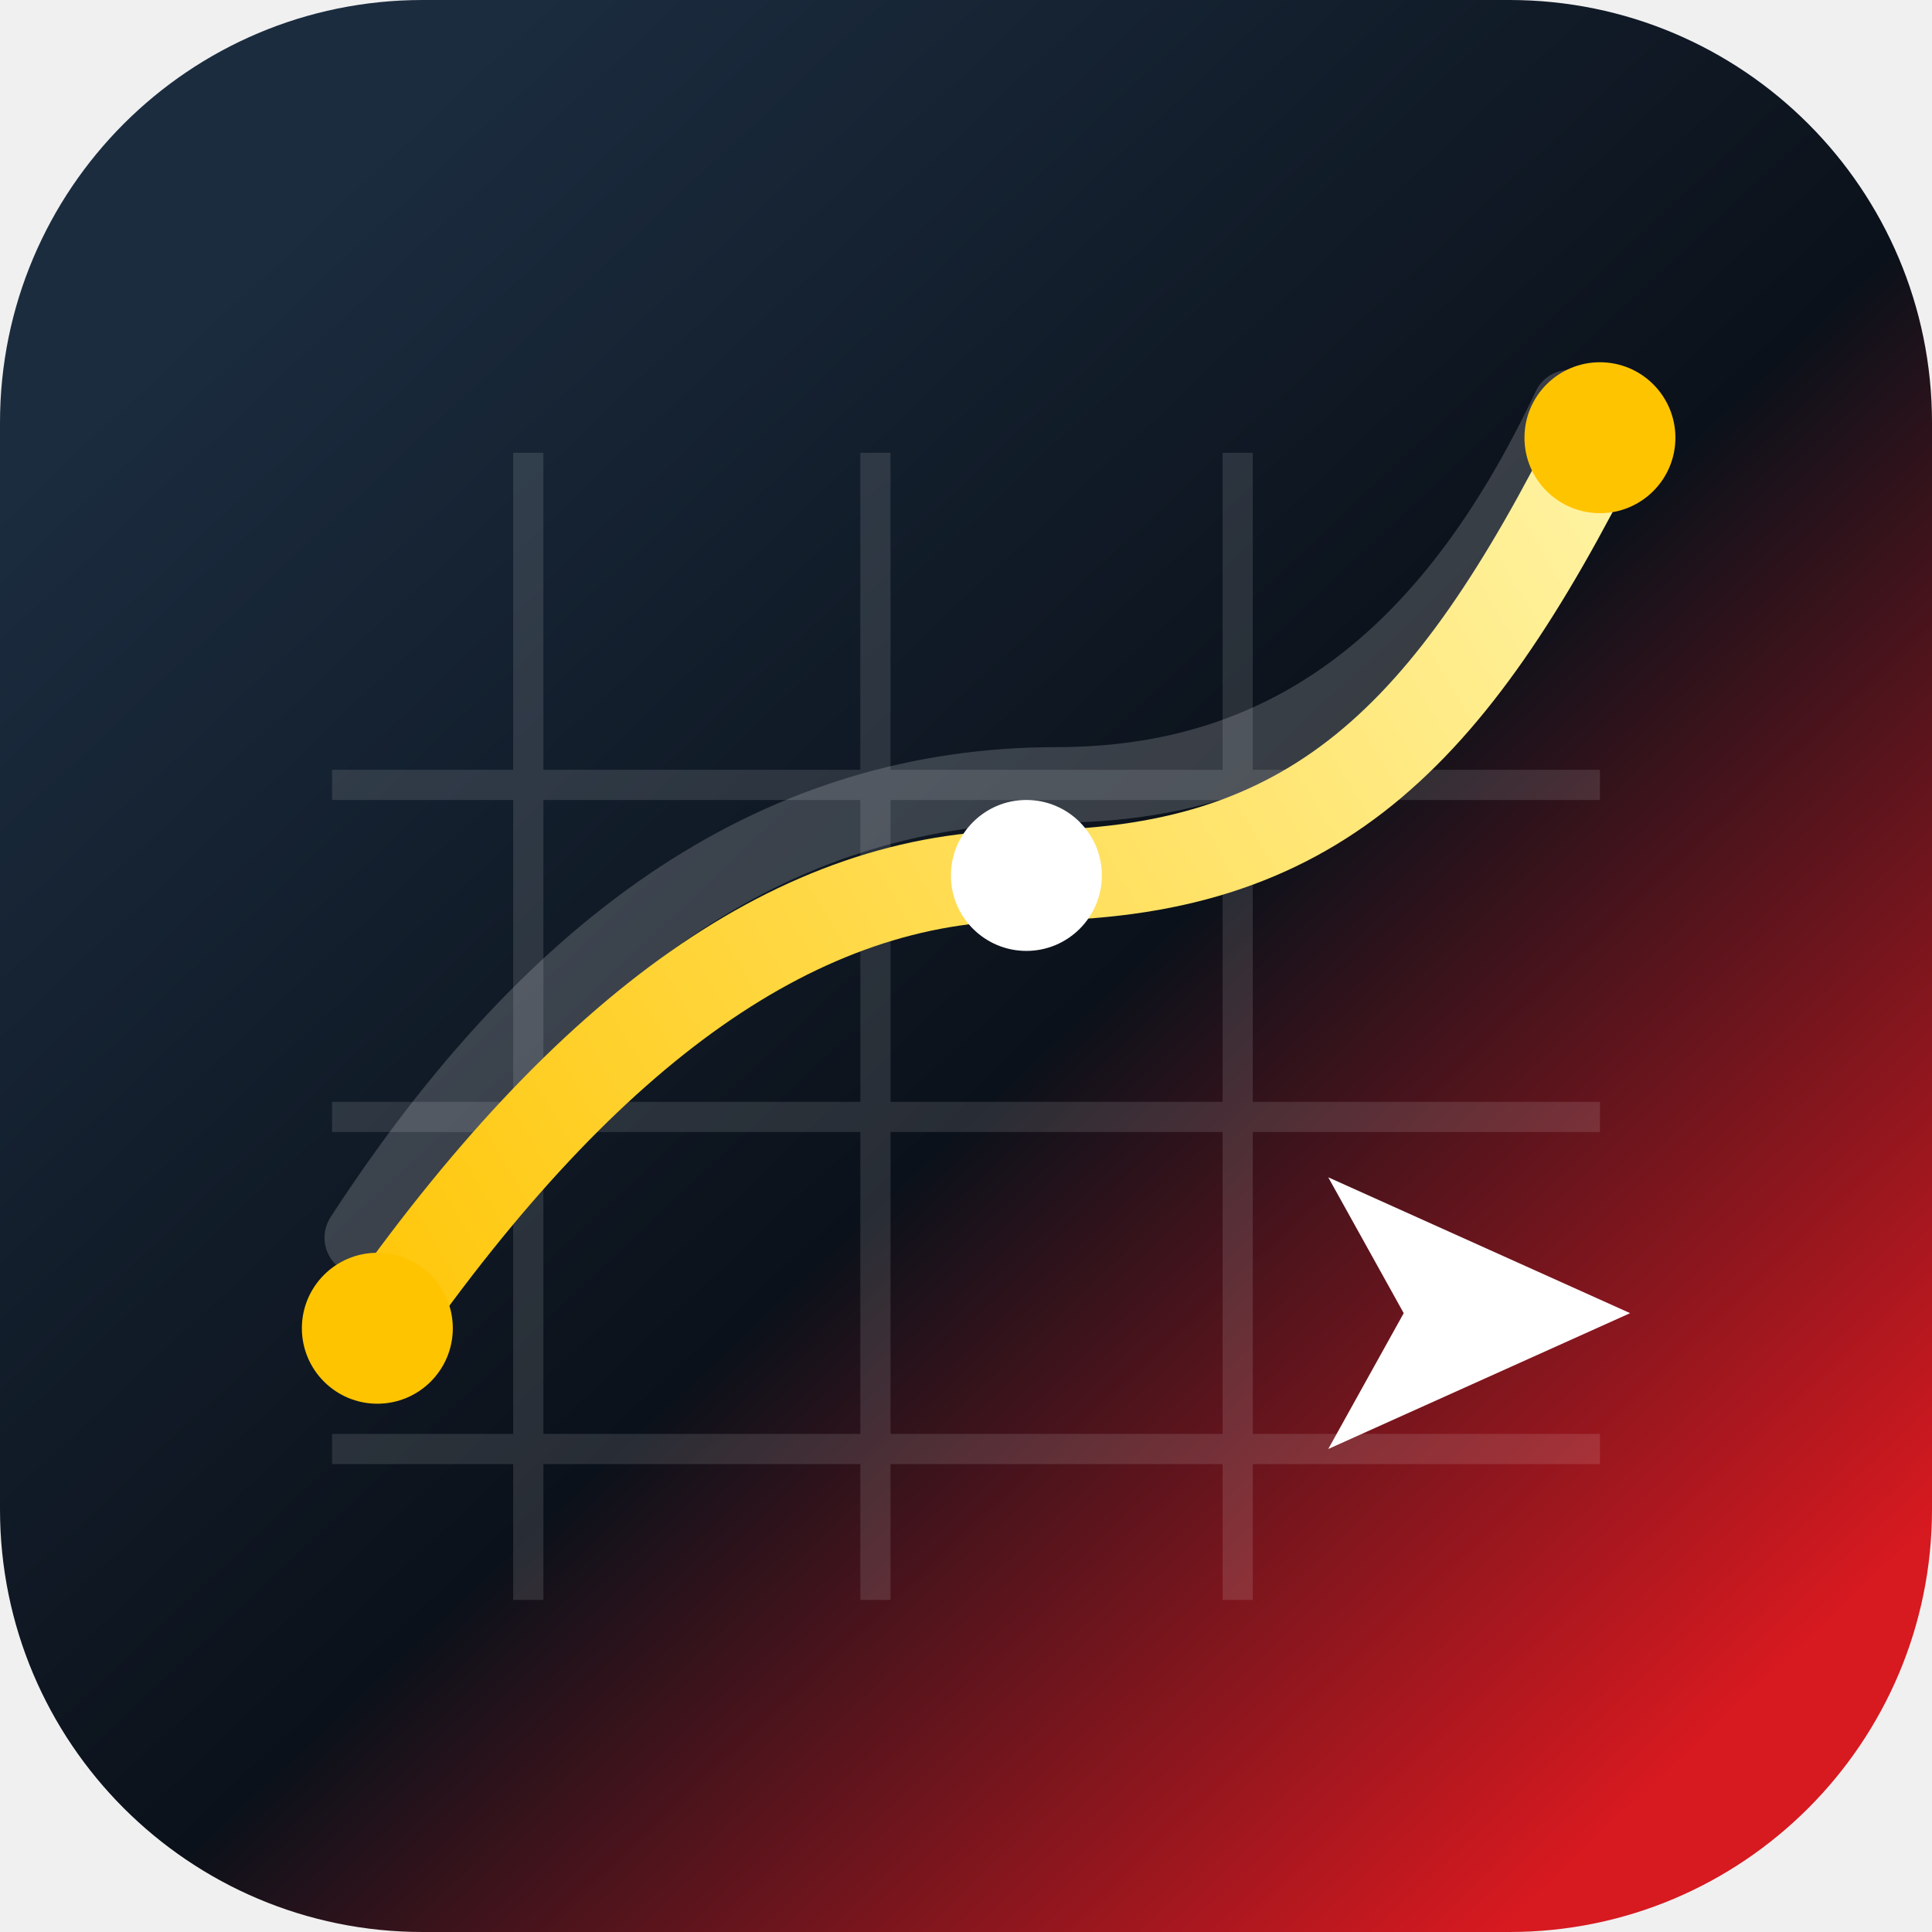
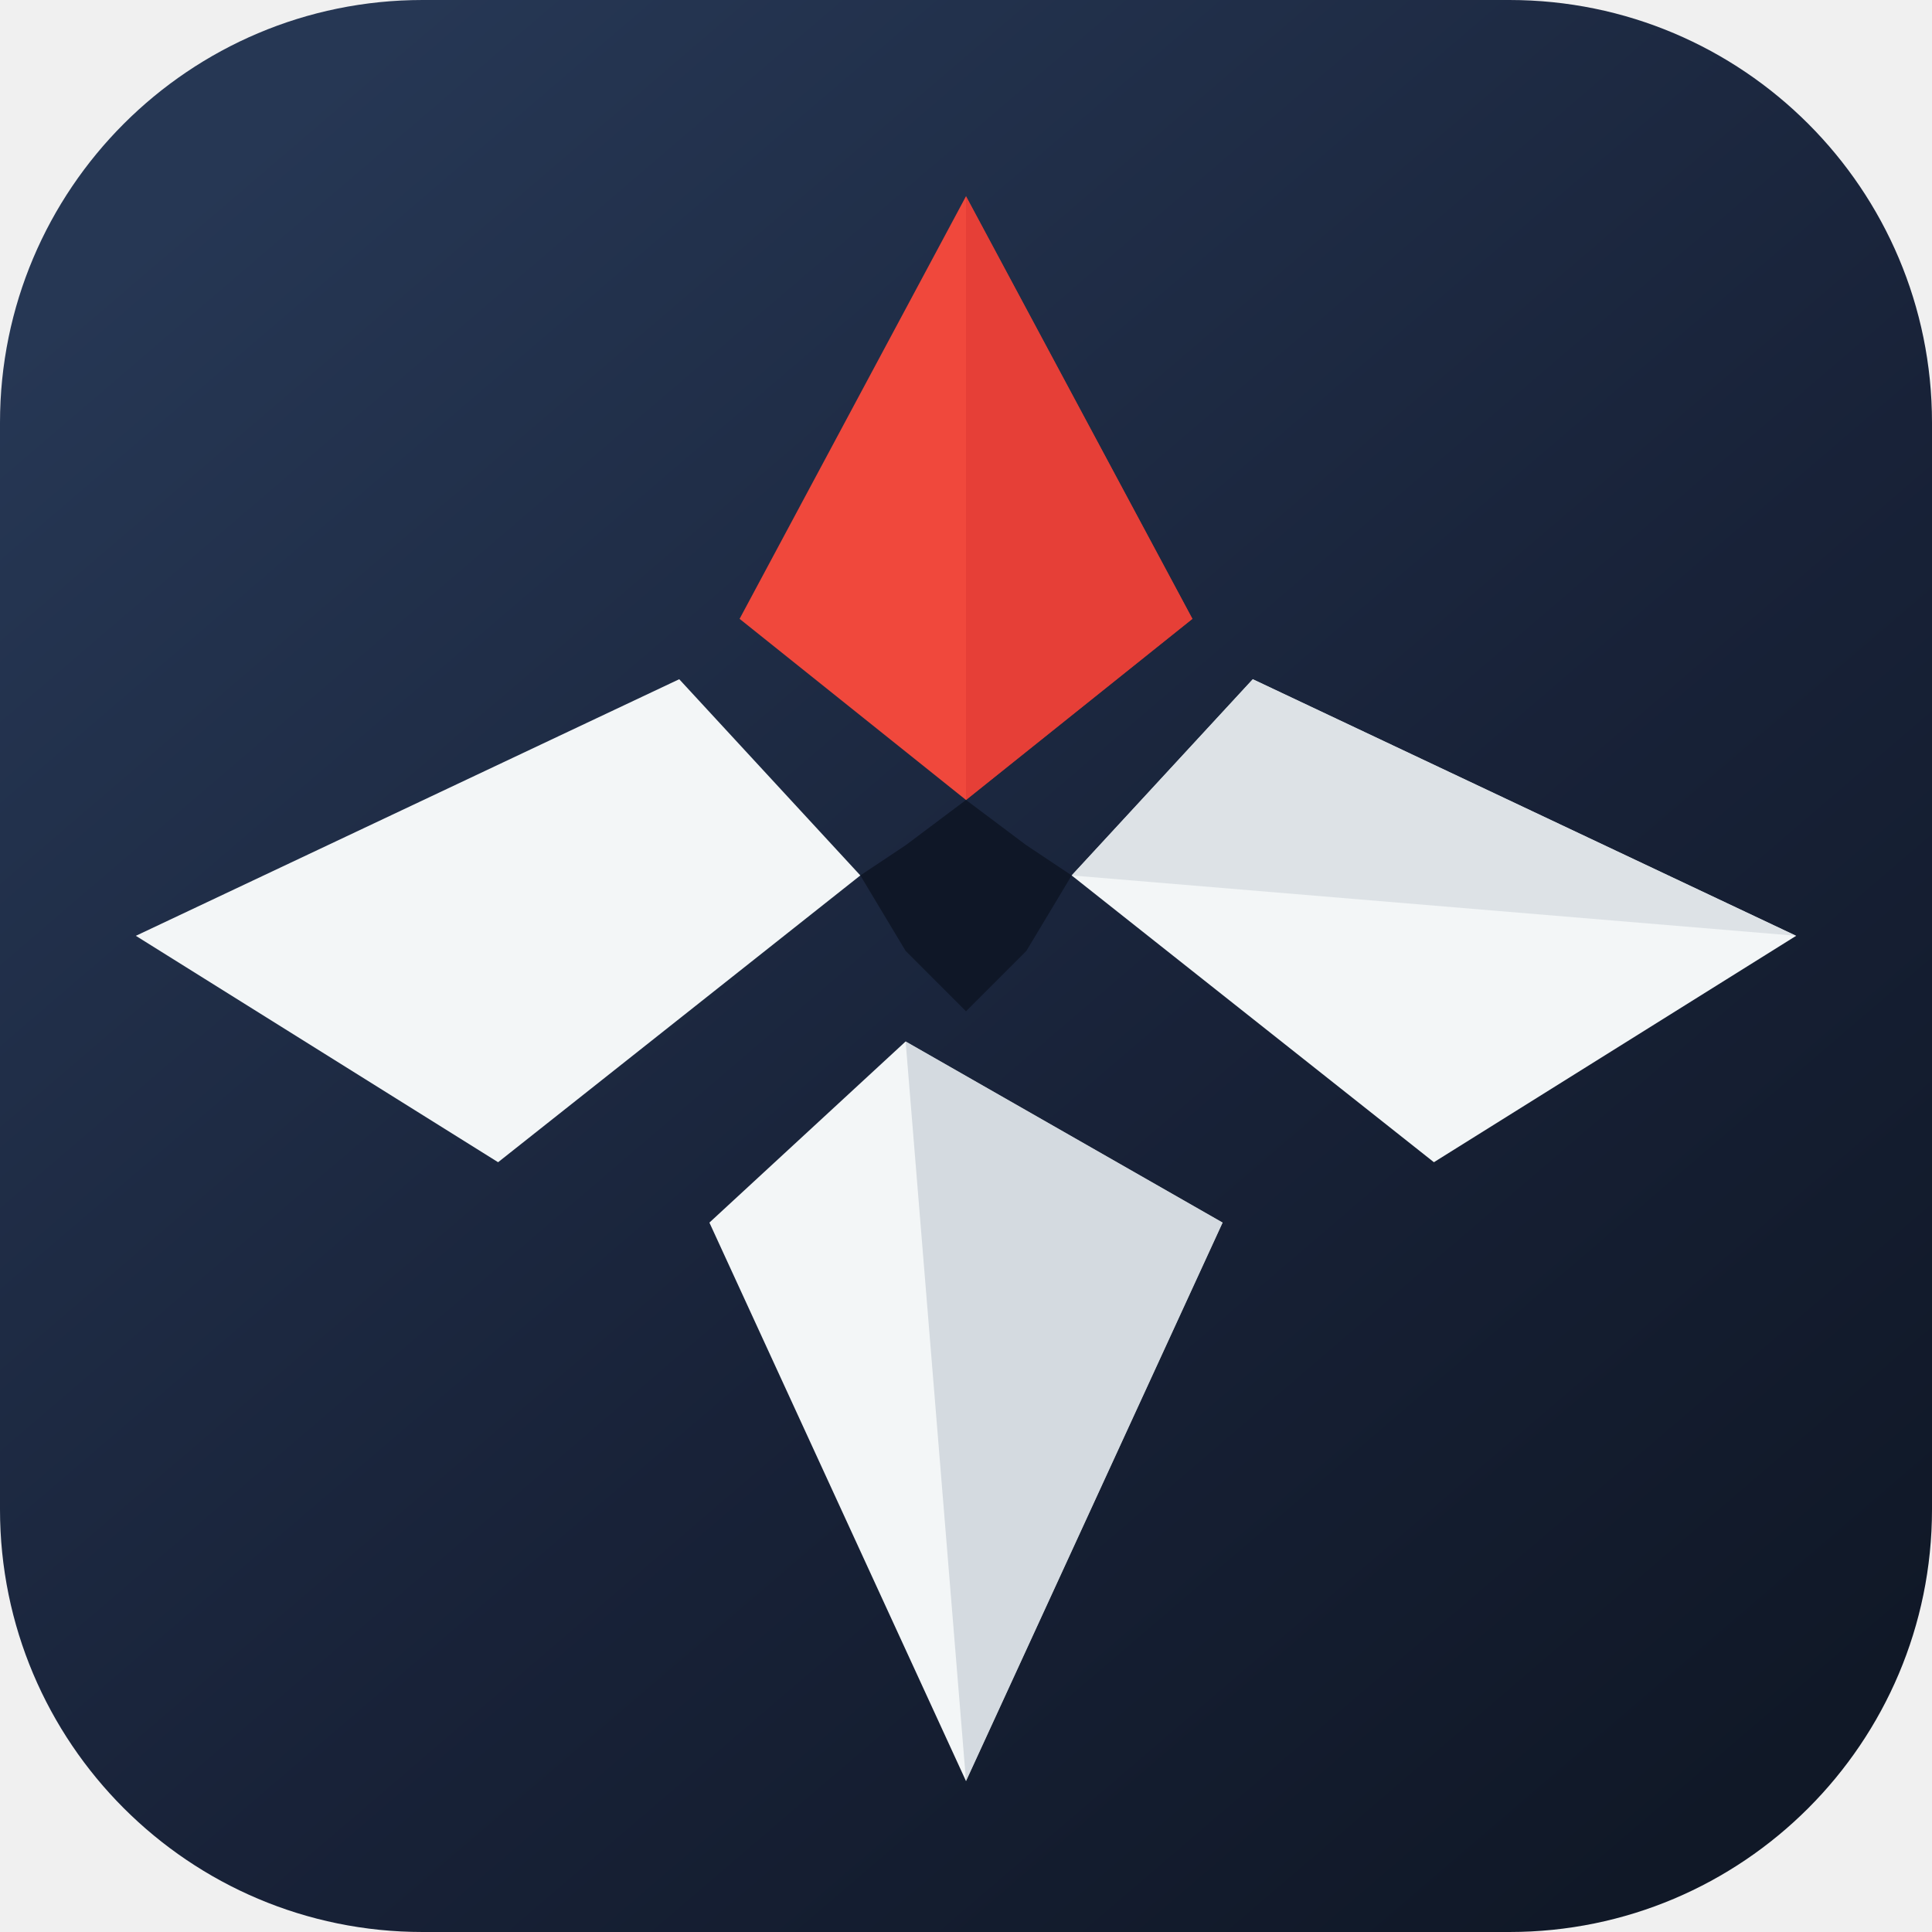
- <svg xmlns="http://www.w3.org/2000/svg" viewBox="0 0 128 128" role="img" aria-label="Navigraph charts">
+ <svg xmlns="http://www.w3.org/2000/svg" viewBox="0 0 128 128" role="img" aria-label="Navigraph">
  <defs>
-     <linearGradient id="bg" x1="18" y1="16" x2="112" y2="116" gradientUnits="userSpaceOnUse">
-       <stop stop-color="#1b2c3f" />
-       <stop offset="0.54" stop-color="#0b111a" />
-       <stop offset="1" stop-color="#d71920" />
+     <linearGradient id="app-bg" x1="16" y1="10" x2="112" y2="122" gradientUnits="userSpaceOnUse">
+       <stop stop-color="#263754" />
+       <stop offset="0.58" stop-color="#182238" />
+       <stop offset="1" stop-color="#101827" />
    </linearGradient>
-     <linearGradient id="line" x1="18" y1="88" x2="110" y2="34" gradientUnits="userSpaceOnUse">
-       <stop stop-color="#ffc400" />
-       <stop offset="1" stop-color="#fff4a5" />
+     <linearGradient id="red-point" x1="64" y1="15" x2="64" y2="58" gradientUnits="userSpaceOnUse">
+       <stop stop-color="#f0483c" />
+       <stop offset="1" stop-color="#bf292a" />
+     </linearGradient>
+     <linearGradient id="light-point" x1="30" y1="43" x2="98" y2="91" gradientUnits="userSpaceOnUse">
+       <stop stop-color="#f3f6f7" />
+       <stop offset="1" stop-color="#aeb8c2" />
    </linearGradient>
  </defs>
-   <rect width="128" height="128" rx="28" fill="url(#bg)" />
-   <path d="M24 82c13-20 28-30 46-30 15 0 26-8 34-25" fill="none" stroke="rgba(255,255,255,0.18)" stroke-width="5" stroke-linecap="round" />
-   <path d="M22 96h84M22 74h84M22 52h84M35 30v76M58 30v76M82 30v76" stroke="rgba(255,255,255,0.12)" stroke-width="2" />
-   <path d="M25 88c14-20 28-30 43-30 19 0 28-9 38-29" fill="none" stroke="url(#line)" stroke-width="6" stroke-linecap="round" />
-   <circle cx="25" cy="88" r="5" fill="#ffc400" />
-   <circle cx="68" cy="58" r="5" fill="#ffffff" />
-   <circle cx="106" cy="29" r="5" fill="#ffc400" />
-   <path d="M88 78l20 9-20 9 5-9-5-9z" fill="#ffffff" />
+   <rect width="128" height="128" rx="28" fill="url(#app-bg)" />
+   <g transform="translate(64 63)">
+     <path d="M0 -50 15 -22 0 -10 -15 -22Z" fill="url(#red-point)" />
+     <path d="M-55 -1 -19 -18 -7 -5 -31 14Z" fill="url(#light-point)" />
+     <path d="M55 -1 19 -18 7 -5 31 14Z" fill="url(#light-point)" />
+     <path d="M0 55 -17 18 -4 6 17 18Z" fill="url(#light-point)" />
+     <path d="M-4 -7 0 -10 4 -7 7 -5 4 0 0 4 -4 0 -7 -5Z" fill="#0f1727" />
+     <path d="M0 -50 15 -22 0 -10Z" fill="#e23b34" opacity="0.72" />
+     <path d="M55 -1 19 -18 7 -5Z" fill="#d7dde2" opacity="0.78" />
+     <path d="M0 55 -4 6 17 18Z" fill="#c7cfd6" opacity="0.7" />
+   </g>
</svg>
